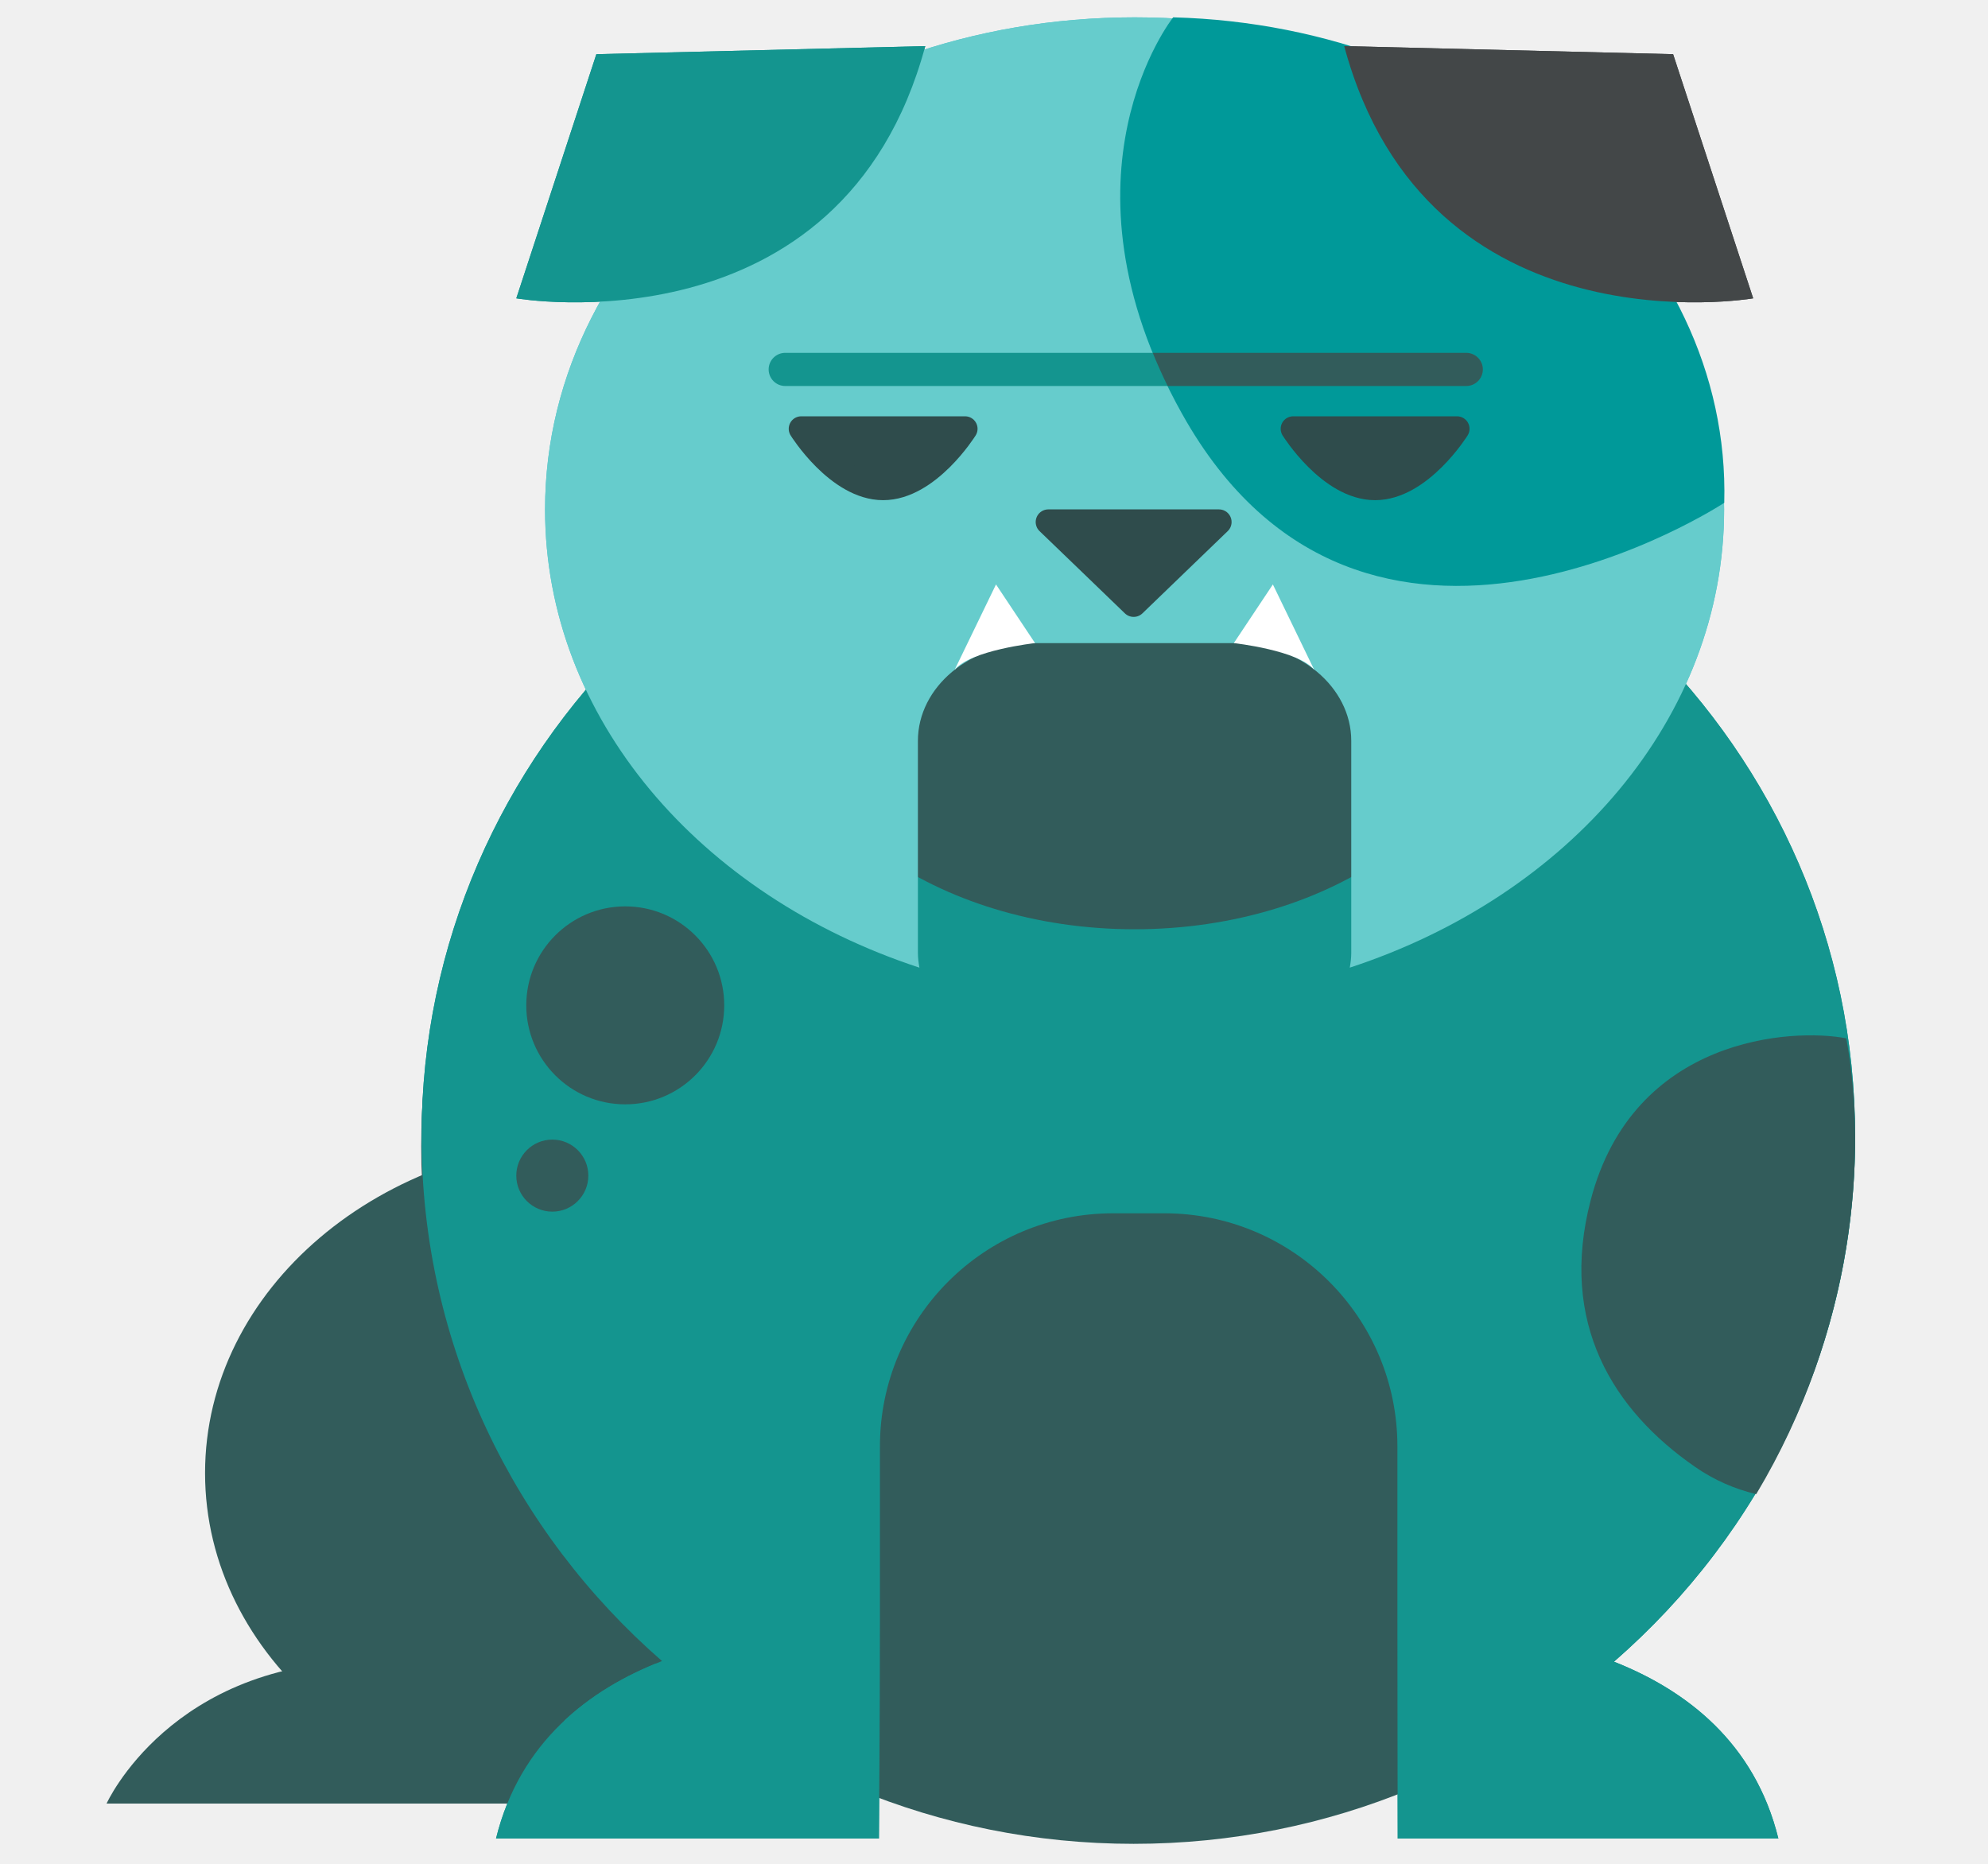
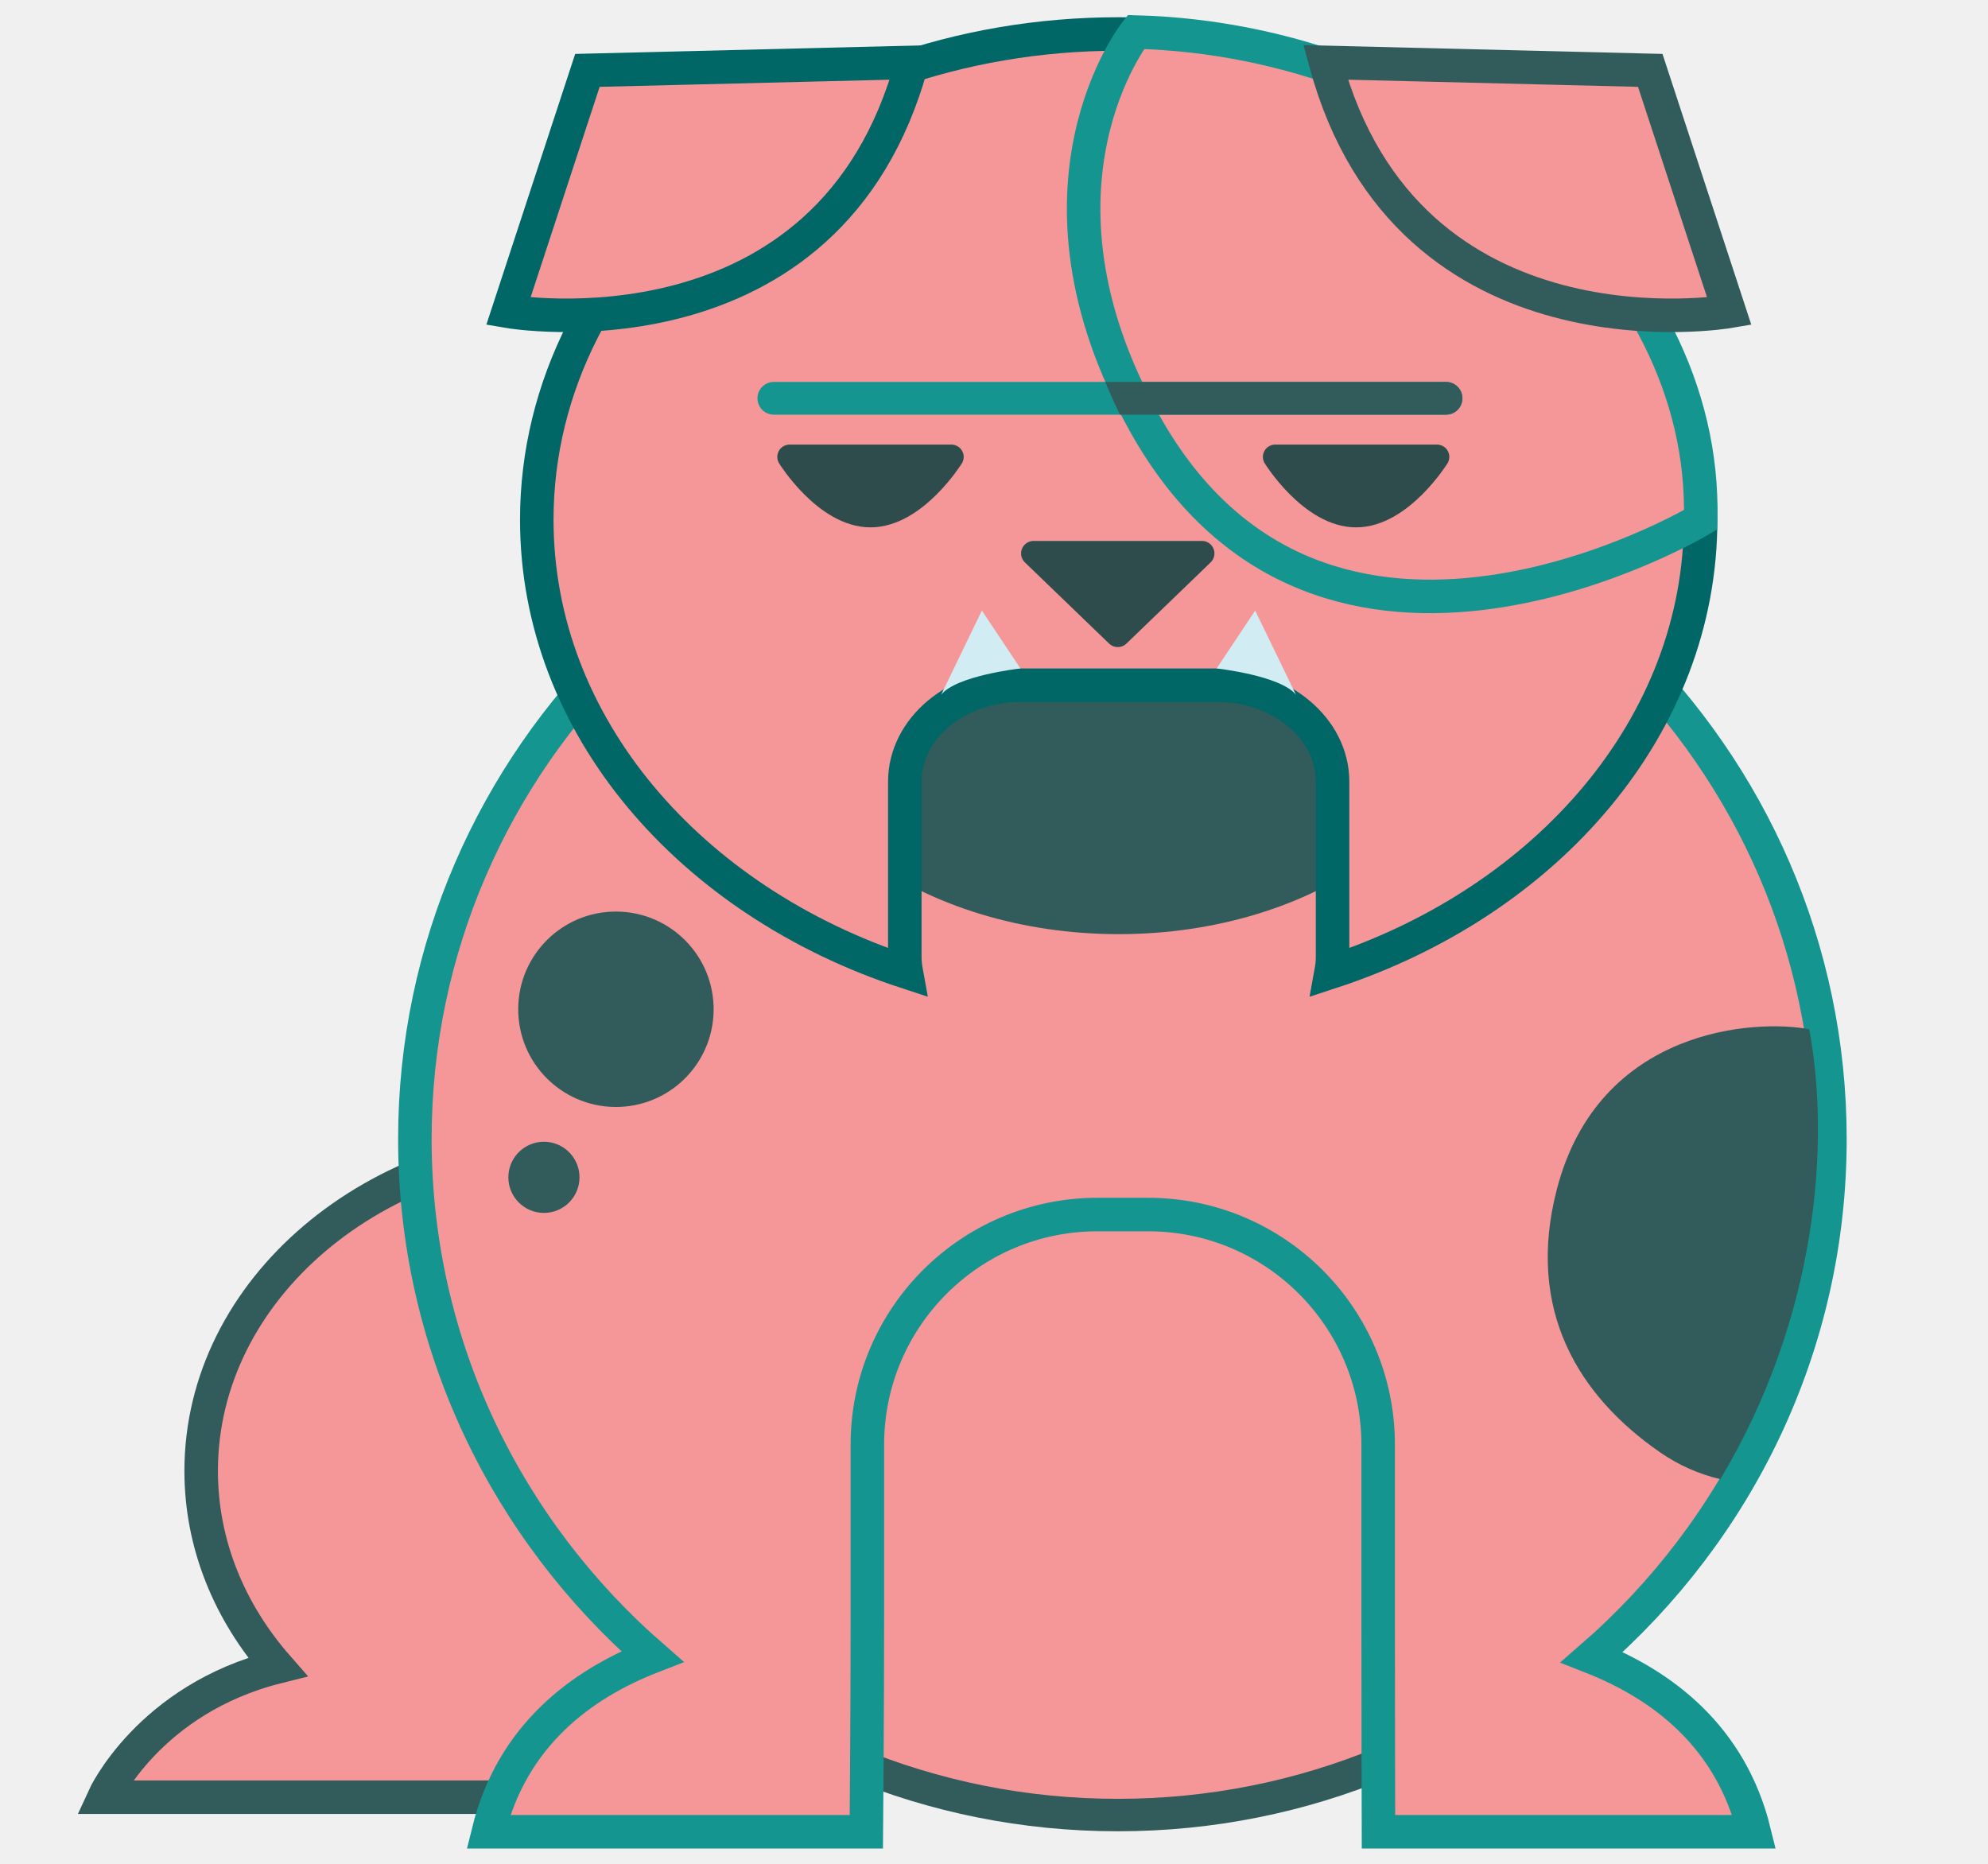
<svg xmlns="http://www.w3.org/2000/svg" version="1.1" id="Layer_1" x="0px" y="0px" width="160px" height="150px" viewBox="0 0 160 150" enable-background="new 0 0 160 150" xml:space="preserve">
-   <g>
-     <ellipse fill="#325C5B" cx="48.063" cy="118.552" rx="31.559" ry="26.793" />
-     <path fill="#14958F" d="M129.896,133.733c11.901-10.345,19.41-25.432,19.41-42.242c0-31.191-25.829-56.479-57.688-56.479   S33.929,60.3,33.929,91.491c0,16.784,7.483,31.849,19.353,42.192c-5.835,2.269-11.444,6.487-13.362,14.287h30.818   c0,0,0.082-9.521,0.082-17.68v-13.882c0-10.36,8.399-18.761,18.761-18.761h4.127c10.361,0,18.759,8.4,18.759,18.761v13.882   c0,8.158,0.026,17.68,0.026,17.68h30.636C141.227,140.227,135.685,136.016,129.896,133.733z" />
-     <ellipse fill="#325C5B" cx="91.317" cy="53.905" rx="28.976" ry="20.883" />
-     <path fill="#4EC3CC" d="M91.314,1.395c-26.203,0-47.446,17.733-47.446,39.608c0,16.771,12.492,31.098,30.129,36.874   c-0.071-0.393-0.121-0.793-0.121-1.201v-17.05c0-4.345,4.22-7.869,9.427-7.869h16.024c5.207,0,9.426,3.524,9.426,7.869v17.05   c0,0.408-0.048,0.809-0.12,1.201c17.635-5.776,30.129-20.103,30.129-36.874C138.763,19.127,117.521,1.395,91.314,1.395z" />
-     <path fill="#14958F" d="M74.469,3.71L47.997,4.361l-6.443,19.649C41.553,24.011,67.767,28.529,74.469,3.71z" />
-     <path fill="#434748" d="M108.184,3.71l26.473,0.651l6.444,19.649C141.101,24.011,114.887,28.529,108.184,3.71z" />
-     <path fill="#4EC3CC" d="M78.546,33.255h-6.673H65.2c0,0,0.556,0.89,1.48,1.903h10.384C77.99,34.145,78.546,33.255,78.546,33.255z" />
-     <path fill="#434748" d="M66.681,35.158c1.223,1.339,3.093,2.894,5.192,2.894s3.969-1.555,5.192-2.894H66.681z" />
-     <path fill="#4EC3CC" d="M117.436,33.255h-6.673h-6.674c0,0,0.557,0.89,1.481,1.903h10.384   C116.88,34.145,117.436,33.255,117.436,33.255z" />
-     <path fill="#434748" d="M105.57,35.158c1.222,1.339,3.094,2.894,5.192,2.894s3.969-1.555,5.191-2.894H105.57z" />
-     <path fill="#14958F" d="M119.344,29.731c0,0.737-0.599,1.335-1.337,1.335c0,0-30.506,0-25.929,0c4.575,0-28.88,0-28.88,0   c-0.737,0-1.335-0.598-1.335-1.335l0,0c0-0.736,0.598-1.334,1.335-1.334c0,0,24.494,0,28.88,0c4.385,0,25.929,0,25.929,0   C118.745,28.397,119.344,28.995,119.344,29.731L119.344,29.731z" />
-     <path fill="#FFFFFF" d="M76.835,53.905l3.326-6.869l3.143,4.721C83.304,51.757,78.092,52.332,76.835,53.905z" />
-     <path fill="#FFFFFF" d="M105.77,53.905l-3.325-6.869l-3.143,4.721C99.302,51.757,104.512,52.332,105.77,53.905z" />
-     <polygon fill="#2F4C4C" stroke="#2F4C4C" stroke-width="2.303" stroke-linecap="round" stroke-linejoin="round" stroke-miterlimit="10" points="   91.317,47.631 87.435,43.887 83.551,40.145 91.317,40.145 99.081,40.145 95.198,43.887  " />
-     <path fill="#325C5B" d="M8.577,145.153c0,0,5.17-11.47,21.111-11.47c15.942,0,21.974,11.47,21.974,11.47H8.577z" />
-     <ellipse fill="#325C5B" cx="91.239" cy="92.254" rx="57.34" ry="56.139" />
-     <path fill="#14958F" d="M129.896,133.733c11.901-10.345,19.41-25.432,19.41-42.242c0-31.191-25.829-56.479-57.688-56.479   S33.929,60.3,33.929,91.491c0,16.784,7.483,31.849,19.353,42.192c-5.835,2.269-11.444,6.487-13.362,14.287h30.818   c0,0,0.082-9.521,0.082-17.68v-13.882c0-10.36,8.399-18.761,18.761-18.761h4.127c10.361,0,18.759,8.4,18.759,18.761v13.882   c0,8.158,0.026,17.68,0.026,17.68h30.636C141.227,140.227,135.685,136.016,129.896,133.733z" />
-     <path fill="#4EC3CC" d="M78.546,33.255h-6.673H65.2c0,0,0.556,0.89,1.48,1.903h10.384C77.99,34.145,78.546,33.255,78.546,33.255z" />
-     <path fill="#4EC3CC" d="M117.436,33.255h-6.673h-6.674c0,0,0.557,0.89,1.481,1.903h10.384   C116.88,34.145,117.436,33.255,117.436,33.255z" />
-     <path fill="#4EC3CC" d="M78.457,33.299l-6.674-0.001l-6.673,0.001c0,0,0.557,0.89,1.481,1.904h10.384   C77.901,34.189,78.457,33.299,78.457,33.299z" />
-     <path fill="#4EC3CC" d="M117.347,33.299l-6.675-0.001l-6.673,0.001c0,0,0.557,0.89,1.481,1.904h10.384   C116.79,34.189,117.347,33.299,117.347,33.299z" />
-     <ellipse fill="#325C5B" cx="91.317" cy="53.905" rx="28.976" ry="20.883" />
-     <path fill="#66CCCC" d="M91.314,1.395c-26.203,0-47.446,17.733-47.446,39.608c0,16.771,12.492,31.098,30.129,36.874   c-0.071-0.393-0.121-0.793-0.121-1.201v-17.05c0-4.345,4.22-7.869,9.427-7.869h16.024c5.207,0,9.426,3.524,9.426,7.869v17.05   c0,0.408-0.048,0.809-0.12,1.201c17.635-5.776,30.129-20.103,30.129-36.874C138.763,19.127,117.521,1.395,91.314,1.395z" />
-     <path fill="#14958F" d="M74.469,3.71L47.997,4.361l-6.443,19.649C41.553,24.011,67.767,28.529,74.469,3.71z" />
-     <path fill="#FFFFFF" d="M76.835,53.905l3.326-6.869l3.143,4.721C83.304,51.757,78.092,52.332,76.835,53.905z" />
-     <path fill="#FFFFFF" d="M105.77,53.905l-3.325-6.869l-3.143,4.721C99.302,51.757,104.512,52.332,105.77,53.905z" />
-     <path fill="#009999" d="M138.773,40.467c0.557-20.913-19.301-38.405-44.353-39.072c0,0-10.048,12.626,0.713,31.903   C109.773,59.523,138.773,40.467,138.773,40.467z" />
-     <path fill="#434748" d="M108.184,3.71l26.473,0.651l6.444,19.649C141.101,24.011,114.887,28.529,108.184,3.71z" />
-     <path fill="#14958F" d="M119.344,29.731c0,0.737-0.599,1.335-1.337,1.335c0,0-30.506,0-25.929,0c4.575,0-28.88,0-28.88,0   c-0.737,0-1.335-0.598-1.335-1.335l0,0c0-0.736,0.598-1.334,1.335-1.334c0,0,24.494,0,28.88,0c4.385,0,25.929,0,25.929,0   C118.745,28.397,119.344,28.995,119.344,29.731L119.344,29.731z" />
-     <polygon fill="#2F4C4C" stroke="#2F4C4C" stroke-width="2.035" stroke-linecap="round" stroke-linejoin="round" stroke-miterlimit="10" points="   91.24,48.631 87.809,45.322 84.373,42.013 91.24,42.013 98.104,42.013 94.671,45.322  " />
-     <path fill="#2F4C4C" stroke="#2F4C4C" stroke-width="2.011" stroke-linecap="round" stroke-linejoin="round" stroke-miterlimit="10" d="   M77.671,34.51c0,0-2.951,4.739-6.593,4.739c-3.642,0-6.593-4.739-6.593-4.739l6.593,0L77.671,34.51z" />
-     <path fill="#2F4C4C" stroke="#2F4C4C" stroke-width="2.011" stroke-linecap="round" stroke-linejoin="round" stroke-miterlimit="10" d="   M117.267,34.51c0,0-2.954,4.739-6.595,4.739c-3.642,0-6.593-4.739-6.593-4.739l6.593,0L117.267,34.51z" />
-     <path fill="#325C5B" d="M93.974,31.066c6.476,0,24.033,0,24.033,0c0.738,0,1.337-0.598,1.337-1.335   c0-0.736-0.599-1.334-1.337-1.334c0,0-19.652,0-25.231,0C93.131,29.271,93.529,30.16,93.974,31.066z" />
-     <path fill="#325C5B" d="M148.595,83.568c-4.292-0.842-17.144-0.168-20.575,13.034c-2.57,9.883,1.798,16.877,8.4,21.45   c1.537,1.068,3.211,1.793,4.927,2.196C149.253,107.031,150.326,92.883,148.595,83.568z" />
-     <circle fill="#325C5B" cx="50.322" cy="80.912" r="7.966" />
-     <circle fill="#325C5B" cx="44.452" cy="94.615" r="2.899" />
-   </g>
+   <path fill="#14958F" d="M128.117,133.367c11.748-10.211,19.161-25.104,19.161-41.697c0-30.79-25.496-55.751-56.944-55.751  c-31.449,0-56.944,24.961-56.944,55.751c0,16.567,7.387,31.438,19.104,41.647c-5.76,2.24-11.297,6.403-13.189,14.104h30.421  c0,0,0.082-9.398,0.082-17.452v-13.703c0-10.227,8.29-18.519,18.519-18.519h4.072c10.229,0,18.519,8.292,18.519,18.519v13.703  c0,8.054,0.026,17.452,0.026,17.452h30.237C139.302,139.776,133.833,135.619,128.117,133.367z" />
+   <ellipse fill="#325C5B" cx="90.037" cy="54.568" rx="28.602" ry="20.613" />
+   <path fill="#4EC3CC" d="M90.035,2.735c-25.865,0-46.834,17.504-46.834,39.098c0,16.555,12.33,30.696,29.74,36.398  c-0.071-0.389-0.119-0.783-0.119-1.187v-16.83c0-4.29,4.165-7.767,9.305-7.767h15.818c5.139,0,9.304,3.477,9.304,7.767v16.83  c0,0.403-0.048,0.798-0.119,1.187c17.407-5.703,29.741-19.843,29.741-36.398C136.871,20.239,115.902,2.735,90.035,2.735z" />
+   <path fill="#14958F" d="M73.406,5.021l-26.13,0.643L40.914,25.06C40.914,25.06,66.791,29.519,73.406,5.021z" />
+   <path fill="#434748" d="M106.686,5.021l26.131,0.643l6.361,19.396C139.178,25.06,113.303,29.519,106.686,5.021z" />
+   <path fill="#4EC3CC" d="M77.432,34.185h-6.587h-6.589c0,0,0.551,0.879,1.463,1.879h10.25C76.883,35.063,77.432,34.185,77.432,34.185  z" />
+   <path fill="#434748" d="M65.719,36.064c1.207,1.322,3.053,2.856,5.126,2.856c2.07,0,3.917-1.534,5.124-2.856H65.719z" />
+   <path fill="#4EC3CC" d="M115.818,34.185h-6.586h-6.588c0,0,0.55,0.879,1.462,1.879h10.249  C115.27,35.063,115.818,34.185,115.818,34.185z" />
+   <path fill="#434748" d="M104.106,36.064c1.206,1.322,3.053,2.856,5.126,2.856c2.07,0,3.917-1.534,5.123-2.856H104.106z" />
+   <path fill="#14958F" d="M117.701,30.707c0,0.728-0.59,1.318-1.316,1.318c0,0-30.114,0-25.597,0c4.517,0-28.507,0-28.507,0  c-0.728,0-1.318-0.59-1.318-1.318l0,0c0-0.727,0.591-1.317,1.318-1.317c0,0,24.179,0,28.507,0s25.597,0,25.597,0  C117.111,29.39,117.701,29.979,117.701,30.707L117.701,30.707z" />
+   <path fill="#FFFFFF" d="M75.742,54.568l3.283-6.781l3.102,4.661C82.127,52.448,76.982,53.015,75.742,54.568z" />
+   <path fill="#FFFFFF" d="M104.304,54.568l-3.283-6.781l-3.102,4.661C97.919,52.448,103.062,53.015,104.304,54.568z" />
+   <polygon fill="#2F4C4C" stroke="#2F4C4C" stroke-width="2.273" stroke-linecap="round" stroke-linejoin="round" stroke-miterlimit="10" points="  90.037,48.375 86.205,44.68 82.37,40.985 90.037,40.985 97.702,40.985 93.869,44.68 " />
+   <path fill="#F59698" stroke="#325C5B" stroke-width="2.697" stroke-miterlimit="10" d="M47.342,91.931  c-17.205,0-31.152,11.841-31.152,26.45c0,5.91,2.284,11.365,6.143,15.769c-10.371,2.594-13.967,10.489-13.967,10.489h35.299  c1.207,0.122,2.432,0.19,3.678,0.19c17.204,0,31.152-11.841,31.152-26.448C78.494,103.771,64.546,91.931,47.342,91.931z" />
+   <ellipse fill="#F59698" stroke="#325C5B" stroke-width="2.612" stroke-miterlimit="10" cx="89.96" cy="92.422" rx="54.802" ry="53.655" />
+   <path fill="#F59698" stroke="#14958F" stroke-width="2.697" stroke-miterlimit="10" d="M128.117,133.367  c11.748-10.211,19.161-25.104,19.161-41.697c0-30.79-25.496-55.751-56.944-55.751c-31.449,0-56.944,24.961-56.944,55.751  c0,16.567,7.387,31.438,19.104,41.647c-5.76,2.24-11.297,6.403-13.189,14.104h30.421c0,0,0.082-9.398,0.082-17.452v-13.703  c0-10.227,8.29-18.519,18.519-18.519h4.072c10.229,0,18.519,8.292,18.519,18.519v13.703c0,8.054,0.026,17.452,0.026,17.452h30.237  C139.302,139.776,133.833,135.619,128.117,133.367z" />
+   <path fill="#4EC3CC" d="M77.432,34.185h-6.587h-6.589c0,0,0.551,0.879,1.463,1.879h10.25C76.883,35.063,77.432,34.185,77.432,34.185  z" />
+   <path fill="#4EC3CC" d="M115.818,34.185h-6.586h-6.588c0,0,0.55,0.879,1.462,1.879h10.249  C115.27,35.063,115.818,34.185,115.818,34.185z" />
+   <path fill="#4EC3CC" d="M77.344,34.228l-6.589,0l-6.588,0c0,0,0.55,0.879,1.462,1.88h10.25  C76.794,35.107,77.344,34.228,77.344,34.228z" />
+   <path fill="#4EC3CC" d="M115.73,34.228l-6.588,0l-6.587,0c0,0,0.55,0.879,1.461,1.88h10.25  C115.181,35.107,115.73,34.228,115.73,34.228z" />
+   <ellipse fill="#325C5B" cx="90.037" cy="54.568" rx="28.602" ry="20.613" />
+   <path fill="#F59698" stroke="#006666" stroke-width="2.697" stroke-miterlimit="10" d="M90.035,2.735  c-25.865,0-46.834,17.504-46.834,39.098c0,16.555,12.33,30.696,29.74,36.398c-0.071-0.389-0.119-0.783-0.119-1.187V62.913  c0-4.29,4.165-7.767,9.305-7.767h15.818c5.139,0,9.304,3.477,9.304,7.767v14.132c0,0.403-0.048,0.798-0.119,1.187  c17.407-5.703,29.741-19.843,29.741-36.398C136.871,20.239,115.902,2.735,90.035,2.735z" />
+   <path fill="#F59698" stroke="#006666" stroke-width="2.697" stroke-miterlimit="10" d="M73.406,5.021l-26.13,0.643L40.914,25.06  C40.914,25.06,66.791,29.519,73.406,5.021z" />
+   <path fill="#D1ECF2" d="M75.742,55.917l3.283-6.781l3.102,4.661C82.127,53.797,76.982,54.363,75.742,55.917z" />
+   <path fill="#D1ECF2" d="M104.304,55.917l-3.283-6.781l-3.102,4.661C97.919,53.797,103.062,54.363,104.304,55.917z" />
+   <path fill="#F59698" stroke="#14958F" stroke-width="2.697" stroke-miterlimit="10" d="M136.871,41.833  c0.55-20.643-20.724-38.596-45.452-39.255c0,0-9.916,12.464,0.705,31.492C106.574,59.957,136.871,41.833,136.871,41.833z" />
+   <path fill="#F59698" stroke="#325C5B" stroke-width="2.697" stroke-miterlimit="10" d="M106.686,5.021l26.131,0.643l6.361,19.396  C139.178,25.06,113.303,29.519,106.686,5.021z" />
+   <path fill="#14958F" d="M117.701,32.055c0,0.728-0.59,1.318-1.316,1.318c0,0-30.114,0-25.597,0c4.517,0-28.507,0-28.507,0  c-0.728,0-1.318-0.59-1.318-1.318l0,0c0-0.727,0.591-1.317,1.318-1.317c0,0,24.179,0,28.507,0s25.597,0,25.597,0  C117.111,30.738,117.701,31.328,117.701,32.055L117.701,32.055z" />
+   <polygon fill="#2F4C4C" stroke="#2F4C4C" stroke-width="2.009" stroke-linecap="round" stroke-linejoin="round" stroke-miterlimit="10" points="  89.961,51.073 86.573,47.807 83.184,44.54 89.961,44.54 96.736,44.54 93.349,47.807 " />
+   <path fill="#2F4C4C" stroke="#2F4C4C" stroke-width="1.985" stroke-linecap="round" stroke-linejoin="round" stroke-miterlimit="10" d="  M76.568,36.772c0,0-2.914,4.678-6.509,4.678c-3.596,0-6.508-4.678-6.508-4.678l6.508-0.001L76.568,36.772z" />
+   <path fill="#2F4C4C" stroke="#2F4C4C" stroke-width="1.985" stroke-linecap="round" stroke-linejoin="round" stroke-miterlimit="10" d="  M115.652,36.772c0,0-2.916,4.678-6.51,4.678c-3.596,0-6.508-4.678-6.508-4.678l6.508-0.001L115.652,36.772z" />
+   <path fill="#325C5B" d="M90.141,33.373c6.392,0,26.244,0,26.244,0c0.727,0,1.316-0.59,1.316-1.318c0-0.727-0.59-1.317-1.316-1.317  c0,0-21.921,0-27.429,0C89.308,31.6,89.701,32.479,90.141,33.373z" />
+   <path fill="#325C5B" d="M145.613,82.838c-4.238-0.831-16.922-0.166-20.31,12.865c-2.537,9.756,1.775,16.66,8.293,21.174  c1.517,1.054,3.169,1.77,4.862,2.168C146.265,105.998,147.323,92.031,145.613,82.838z" />
+   <path fill="#325C5B" d="M49.884,89.083c-4.34,0.172-7.997-3.205-8.17-7.544s3.204-7.998,7.544-8.169  c4.34-0.174,7.998,3.204,8.171,7.543C57.6,85.255,54.223,88.911,49.884,89.083z" />
+   <circle fill="#325C5B" cx="43.777" cy="94.753" r="2.863" />
</svg>
